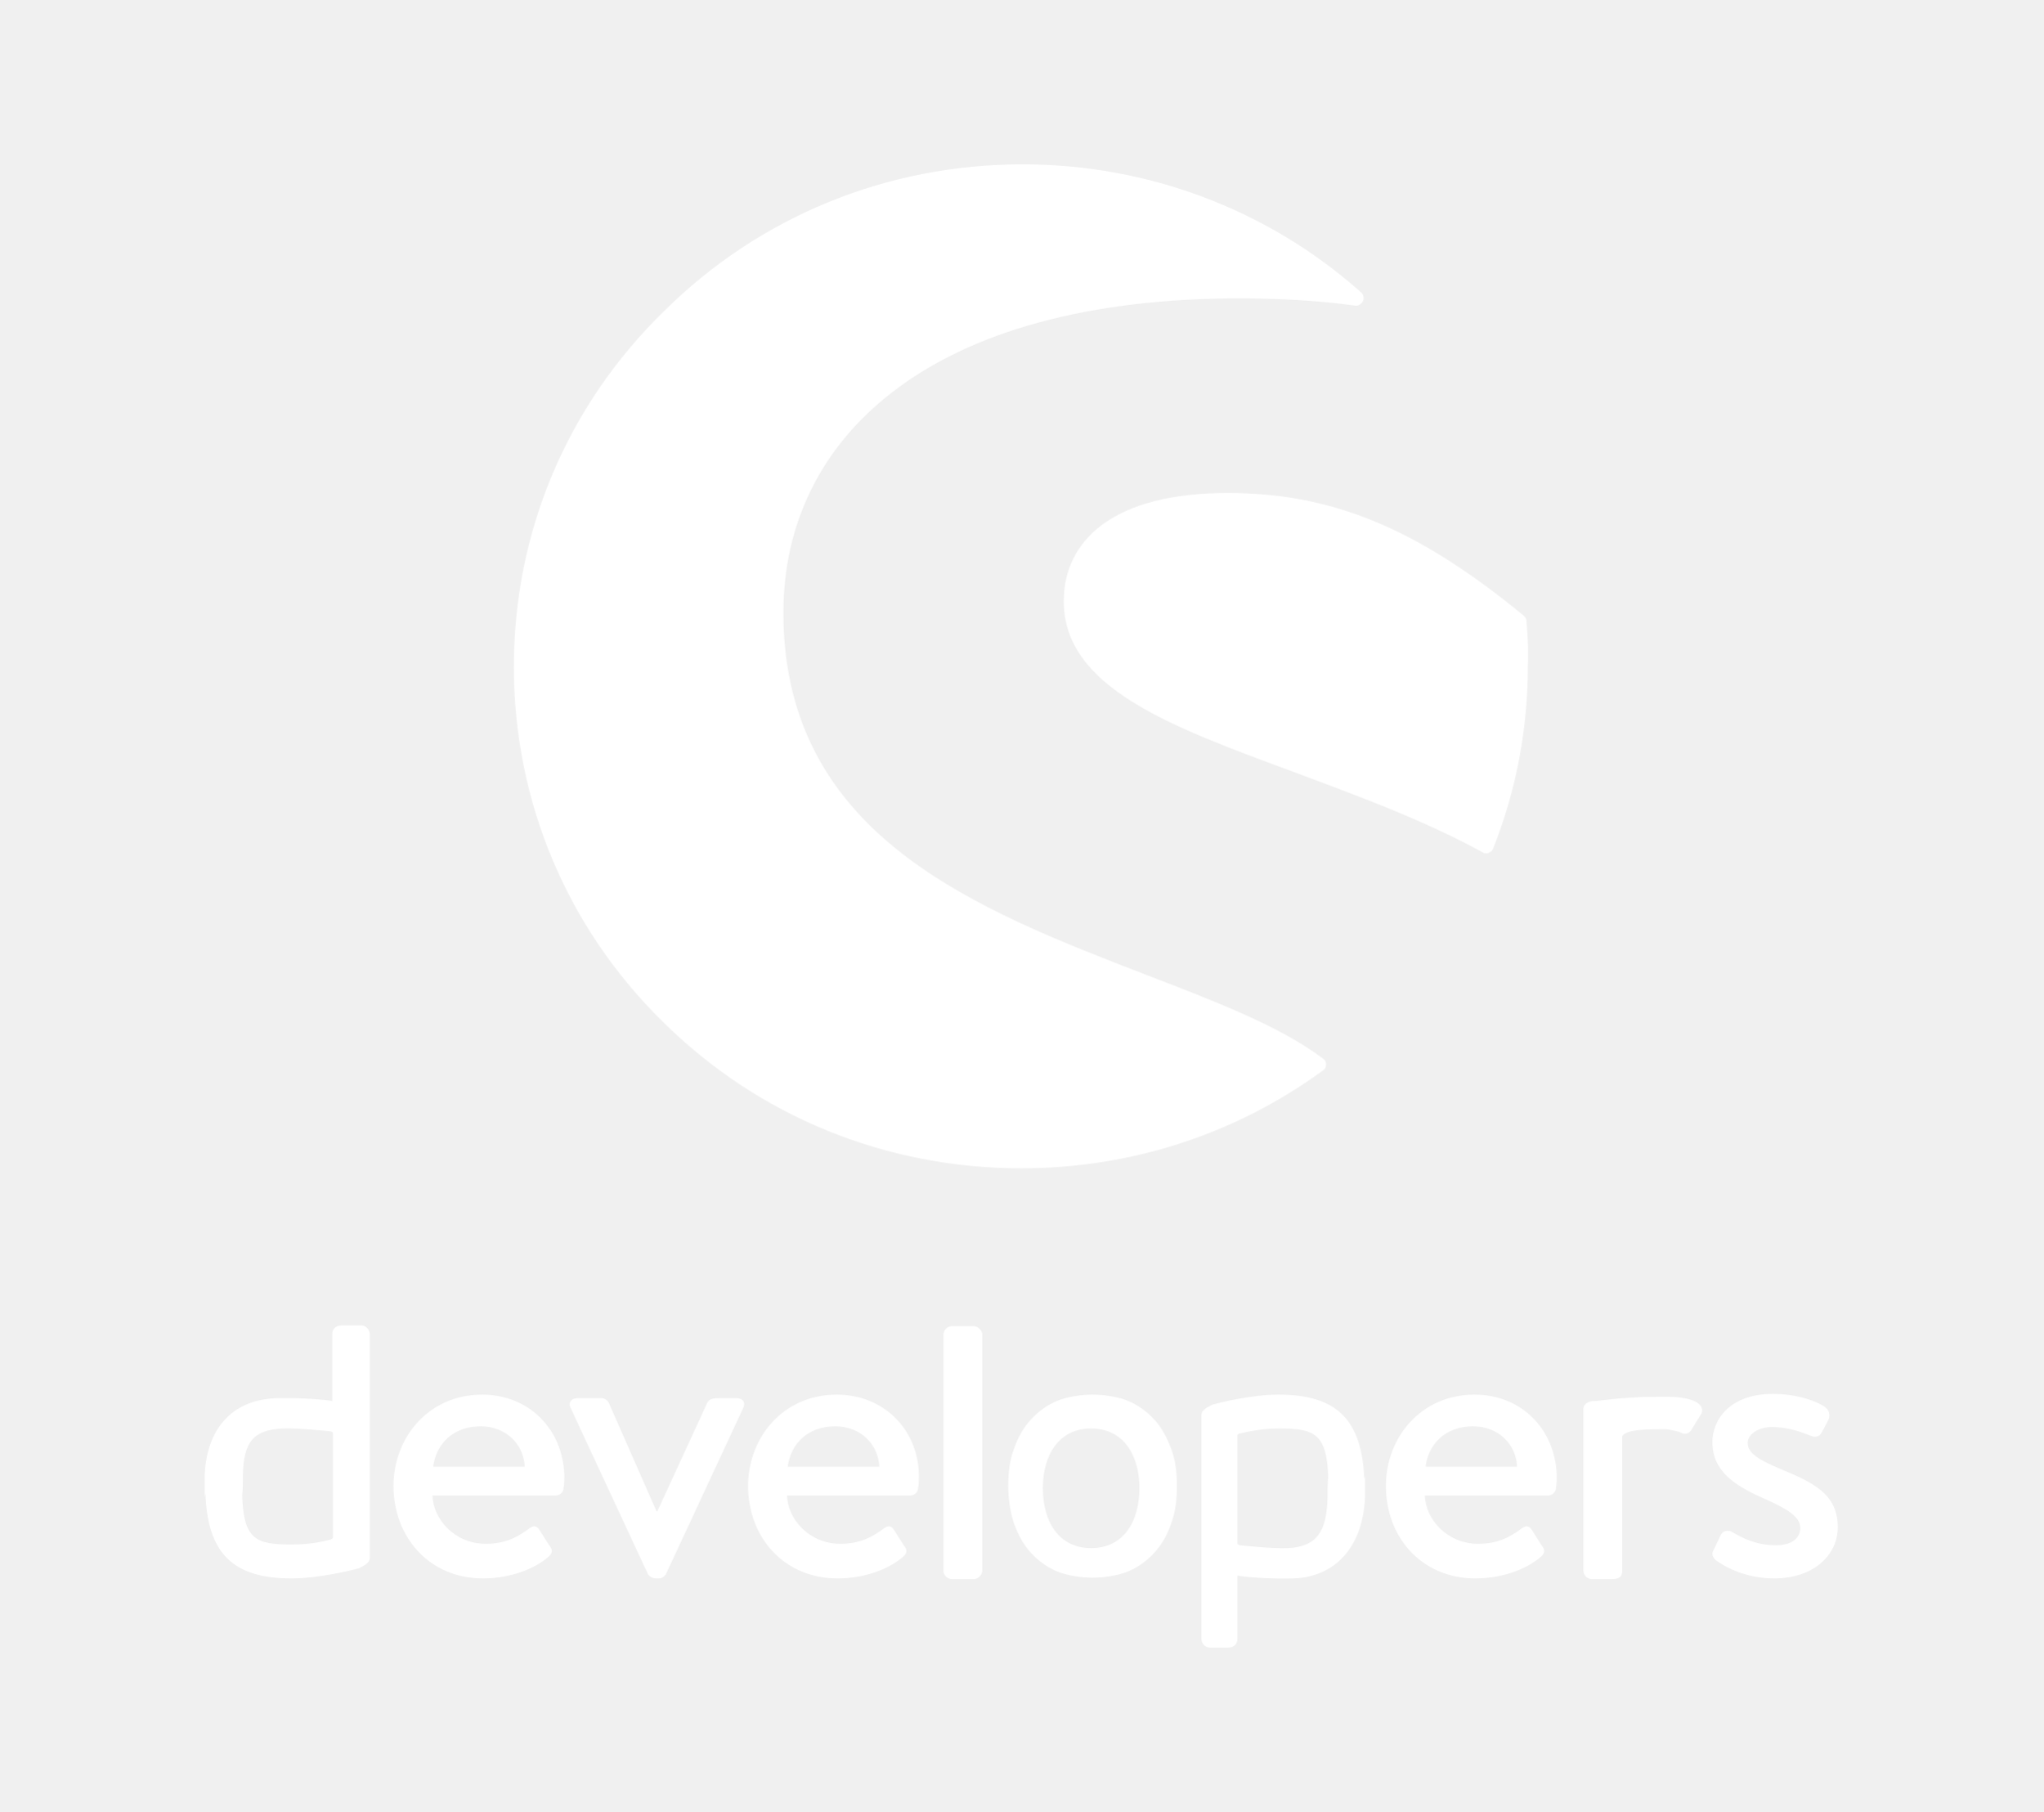
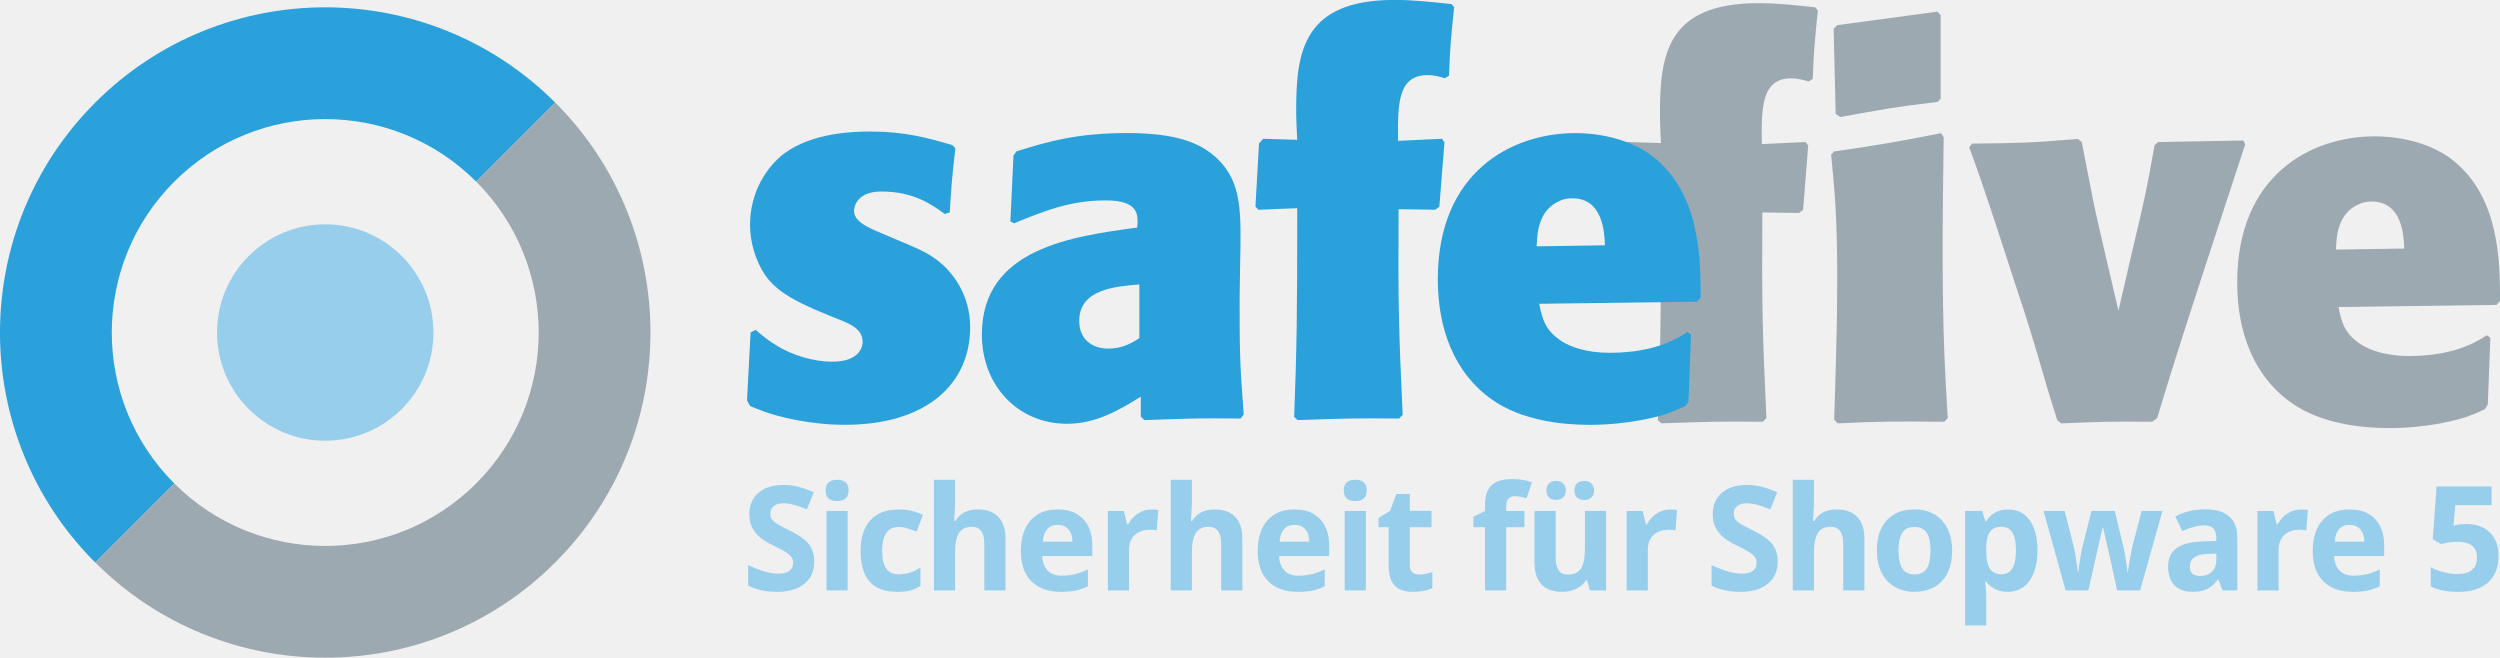
- <svg xmlns="http://www.w3.org/2000/svg" version="1.1" id="Ebene_1" x="0px" y="0px" viewBox="0 0 283.5 251.3" style="enable-background:new 0 0 283.5 251.3;" xml:space="preserve">
-   <style type="text/css">
- 	.st0{fill:#FFFFFF;}
- </style>
-   <g>
-     <g id="XMLID_237_">
-       <path id="XMLID_239_" class="st0" d="M183.6,146.9c-6.1-4.6-15.1-8-24.7-11.7c-11.4-4.4-24.2-9.3-33.9-16.9    c-11-8.6-16.3-19.5-16.3-33.3c0-12.3,5.2-22.9,15-30.5c11-8.6,27.6-13.1,48.2-13.1c5.7,0,11.1,0.3,16.1,1c0.4,0.1,0.9-0.2,1.1-0.6    c0.2-0.4,0.1-0.9-0.2-1.2c-12.9-11.5-29.6-17.8-47-17.8c-18.8,0-36.5,7.2-49.8,20.4C78.6,56.4,71.3,73.9,71.3,92.5    s7.3,36.1,20.6,49.2c13.3,13.2,31,20.4,49.8,20.4c15.2,0,29.7-4.7,41.9-13.6c0.3-0.2,0.4-0.5,0.4-0.8    C184,147.4,183.9,147.1,183.6,146.9z" />
-       <path id="XMLID_238_" class="st0" d="M211.8,86.1c0-0.3-0.2-0.5-0.4-0.7c-14.7-12.1-26.6-17-41-17c-7.7,0-13.6,1.5-17.6,4.5    c-3.4,2.6-5.2,6.2-5.2,10.5c0,12,14.8,17.4,31.9,23.7c8.8,3.3,17.9,6.6,26.3,11.2c0.1,0.1,0.3,0.1,0.5,0.1c0.1,0,0.2,0,0.3-0.1    c0.3-0.1,0.5-0.3,0.6-0.6c3.2-8.1,4.8-16.6,4.8-25.4C212.1,90.4,212,88.3,211.8,86.1z" />
-     </g>
-     <g id="XMLID_122_">
-       <path id="XMLID_235_" class="st0" d="M79.2,195.4c-0.4-0.7,0-1.4,0.9-1.4h3.3c0.6,0,0.9,0.3,1.1,0.7l6.6,15h0.1l6.9-15    c0.3-0.7,1-0.7,1.7-0.7h2.4c0.9,0,1.3,0.6,0.9,1.4l-10.7,23c-0.2,0.3-0.5,0.6-1,0.6H91c-0.5,0-0.9-0.3-1.1-0.6L79.2,195.4z" />
-       <path id="XMLID_233_" class="st0" d="M130.9,185.2c0-0.6,0.5-1.2,1.2-1.2h3c0.6,0,1.2,0.6,1.2,1.2v32.7c0,0.6-0.6,1.2-1.2,1.2h-3    c-0.6,0-1.2-0.5-1.2-1.2V185.2z" />
-       <path id="XMLID_230_" class="st0" d="M66.9,193.5c-7.4,0-12.3,5.9-12.3,12.7c0,7,4.9,12.8,12.4,12.8c4.1,0,7.4-1.5,9.1-3    c0.7-0.6,0.5-1.1,0.1-1.6l-1.4-2.2c-0.4-0.6-0.9-0.5-1.4-0.1c-1.5,1.1-3.2,2.1-6,2.1c-4.3,0-7.3-3.4-7.4-6.7h17.1    c0.5,0,1.1-0.4,1.1-1.1c0.1-0.4,0.1-1.3,0.1-1.7C78.1,198.2,73.3,193.5,66.9,193.5z M60.1,203.5c0.4-3.1,2.7-5.6,6.6-5.6    c3.6,0,6,2.6,6.1,5.6H60.1z" />
-       <path id="XMLID_227_" class="st0" d="M116.1,193.5c-7.4,0-12.3,5.9-12.3,12.7c0,7,4.9,12.8,12.4,12.8c4.1,0,7.4-1.5,9.1-3    c0.7-0.6,0.5-1.1,0.1-1.6l-1.4-2.2c-0.4-0.6-0.9-0.5-1.4-0.1c-1.5,1.1-3.2,2.1-6,2.1c-4.3,0-7.3-3.4-7.4-6.7h17.1    c0.5,0,1.1-0.4,1.1-1.1c0.1-0.4,0.1-1.3,0.1-1.7C127.4,198.2,122.5,193.5,116.1,193.5z M109.3,203.5c0.4-3.1,2.7-5.6,6.6-5.6    c3.6,0,6,2.6,6.1,5.6H109.3z" />
-       <path id="XMLID_224_" class="st0" d="M204.6,193.5c-7.4,0-12.3,5.9-12.3,12.7c0,7,4.9,12.8,12.4,12.8c4.1,0,7.4-1.5,9.1-3    c0.7-0.6,0.5-1.1,0.1-1.6l-1.4-2.2c-0.4-0.6-0.9-0.5-1.4-0.1c-1.5,1.1-3.2,2.1-6,2.1c-4.3,0-7.3-3.4-7.4-6.7h17.1    c0.5,0,1.1-0.4,1.1-1.1c0.1-0.4,0.1-1.3,0.1-1.7C215.8,198.2,211,193.5,204.6,193.5z M197.8,203.5c0.4-3.1,2.7-5.6,6.6-5.6    c3.6,0,6,2.6,6.1,5.6H197.8z" />
-       <path id="XMLID_223_" class="st0" d="M231.5,193.8c-0.1,0-0.3,0-0.4,0c-0.2,0-0.4,0-0.7,0c-1.3,0-2.5,0-3.7,0.1l0,0    c-2.2,0.1-3.5,0.3-4.5,0.4c0,0-0.6,0.1-1.3,0.1c-0.5,0.1-0.8,0.3-1,0.5c-0.1,0.2-0.2,0.3-0.2,0.6v0.1v0.5v1.8v4.9v15.1    c0,0.6,0.5,1.2,1.2,1.2h2.5c1,0,1.7-0.1,1.7-1.2v-15.1l0,0v-3.5c0-0.1,0.2-0.3,0.4-0.4c0.6-0.4,2.1-0.6,5-0.6c0.3,0,0.5,0,0.7,0    c0.7,0.1,1.7,0.3,2.1,0.5c0.5,0.3,1.2,0.1,1.5-0.6l1.3-2.1C236.7,194.4,233.8,193.8,231.5,193.8z" />
-       <path id="XMLID_181_" class="st0" d="M189.3,205.3c-0.3-8.3-3.8-11.8-11.9-11.8c-3.9,0-8.5,1.2-9.2,1.4c-0.8,0.4-1.5,0.8-1.5,1.4    v0.5v1.8v5.7v0.8v22.3c0,0.6,0.5,1.2,1.2,1.2h2.5c0.8,0,1.3-0.5,1.3-1.2v-8.8c0.8,0.2,4.6,0.5,7.8,0.4c5.7-0.2,9.6-4.3,9.9-11.2    c0-0.9,0-2.3,0-3.1L189.3,205.3z M184.2,207.8c-0.1,4.7-1.5,6.8-5.5,7c-2,0.1-6.7-0.4-6.7-0.4c-0.2-0.1-0.3-0.1-0.3-0.3v-9.5v-5.4    c0-0.1,0.1-0.3,0.3-0.3c0.6-0.1,2.6-0.7,5.5-0.7c4.9,0,6.6,0.7,6.8,6.8C184.2,205.7,184.2,206.9,184.2,207.8z" />
-       <path id="XMLID_178_" class="st0" d="M28.5,207.2c0.3,8.3,3.8,11.8,11.9,11.8c3.9,0,8.7-1.2,9.4-1.4c0.8-0.4,1.5-0.8,1.5-1.4    v-31.1c0-0.6-0.5-1.2-1.2-1.2h-2.7c-0.8,0-1.3,0.5-1.3,1.2v9.3c-0.8-0.2-4.6-0.5-7.8-0.4c-5.7,0.2-9.6,3.8-9.9,10.7    c0,0.9,0,2.3,0,3.1L28.5,207.2z M33.7,204.7c0.1-4.7,1.5-6.3,5.5-6.5c2-0.1,6.7,0.4,6.7,0.4c0.2,0.1,0.3,0.1,0.3,0.3v9v5.4    c0,0.1-0.1,0.2-0.3,0.3c-0.8,0.2-2.6,0.7-5.5,0.7c-4.9,0-6.6-0.7-6.8-6.8C33.7,206.7,33.7,205.6,33.7,204.7z" />
-       <g id="XMLID_176_">
-         <path id="XMLID_177_" class="st0" d="M247,203.8c-2.5-1.1-4.5-2-4.5-3.6c0-1.1,1.3-2.2,3.4-2.2c1.9,0,3.6,0.5,5.3,1.2     c0.5,0.2,1.2,0.3,1.6-0.5l0.9-1.7c0.3-0.6,0.1-1.4-0.5-1.8c-1.2-0.8-3.8-1.8-7.2-1.8c-6,0-8.4,3.6-8.4,6.7c0,4,3.1,6,6.9,7.7     c3.4,1.5,5.3,2.6,5.3,4.2c0,1.4-1.2,2.4-3.3,2.4c-2.9,0-4.7-1-6.1-1.8c-0.6-0.4-1.3-0.2-1.6,0.3l-1.1,2.3c-0.3,0.5,0.1,1,0.4,1.3     c1.4,1,4.2,2.5,8.1,2.5c5.5,0,8.8-3.3,8.8-7.1C255,207.3,251.6,205.7,247,203.8z" />
-       </g>
-       <path id="XMLID_123_" class="st0" d="M162.5,201c-0.6-1.6-1.3-2.9-2.3-4s-2.2-2-3.6-2.6c-1.4-0.6-3.4-0.9-5-0.9s-3.6,0.3-5,0.9    c-1.4,0.6-2.6,1.5-3.6,2.6s-1.8,2.5-2.3,4c-0.6,1.6-0.8,3.3-0.8,5.2s0.3,3.7,0.8,5.2c0.6,1.6,1.3,2.9,2.3,4s2.2,2,3.6,2.6    c1.4,0.6,3.4,0.9,5,0.9s3.6-0.3,5-0.9c1.4-0.6,2.6-1.5,3.6-2.6s1.8-2.5,2.3-4c0.6-1.6,0.8-3.3,0.8-5.2S163.1,202.6,162.5,201z     M151.4,214.8c-4.5,0-6.7-3.7-6.7-8.3s2.2-8.3,6.7-8.3s6.7,3.7,6.7,8.3C158.1,211.1,155.9,214.8,151.4,214.8z" />
-     </g>
+ <svg xmlns="http://www.w3.org/2000/svg" id="Ebene_2" viewBox="0 0 772.81 203.33">
+   <defs>
+     <style>.cls-1{fill:#97ceec;}.cls-2{fill:#9da9b1;}.cls-3{fill:#2aa1db;}</style>
+   </defs>
+   <g id="Ebene_1-2">
+     <path class="cls-3" d="m53.88,149.45c-25.77-25.77-25.77-67.55,0-93.31,25.77-25.77,67.55-25.77,93.31,0l24.43-24.43c-39.26-39.26-102.92-39.26-142.18,0-39.26,39.26-39.26,102.92,0,142.18l24.43-24.43Z" />
+     <path class="cls-2" d="m147.19,56.13c25.77,25.77,25.77,67.55,0,93.31-25.77,25.77-67.55,25.77-93.31,0l-24.43,24.43c39.26,39.26,102.92,39.26,142.18,0,39.26-39.26,39.26-102.92,0-142.18l-24.43,24.43Z" />
+     <circle class="cls-1" cx="100.54" cy="102.79" r="33.45" />
+     <path class="cls-2" d="m544.78,65.69c-.16,28.72,0,36.62,1.26,63.56l-1.1,1.13c-13.54-.16-17.01,0-31.34.48l-1.1-.97c.79-21.78.94-30.01.94-64.53l-11.97.48-.94-.97,1.1-19.52,1.26-1.45,10.55.32c-.16-3.07-.31-6.13-.31-9.2,0-18.07,2.2-34.04,30.39-34.04,5.98,0,11.81.65,17.64,1.29l.79.97c-.94,9.2-1.26,12.1-1.58,21.13l-1.26.81c-1.73-.48-3.46-.97-5.35-.97-9.29,0-9.29,9.2-9.13,20.33l13.54-.65.79,1.13-1.58,19.84-1.26.97-11.34-.16Z" />
+     <path class="cls-2" d="m601,130.39c-14.96-.16-19.21-.16-32.92.48l-1.1-1.13c.47-14.52.95-29.04.95-43.72,0-19.04-.79-27.1-1.89-38.24l.94-.97c14.33-2.1,18.27-2.74,33.07-5.65l.79,1.29c-.16,11.94-.32,23.88-.32,35.82,0,25.17.79,37.91,1.58,50.98l-1.1,1.13Zm-1.1-99.86l-.95.97c-13.54,1.61-16.69,2.26-30.08,4.68l-1.42-.97-.63-26.3,1.1-1.13,31.02-4.19.95,1.13v25.81Z" />
+     <path class="cls-2" d="m643.52,43.91l3.78,19.36c2.36,10.81,5.04,21.78,7.56,32.75,1.58-6.78,3.15-13.55,4.72-20.33,3.31-13.88,3.94-16.78,6.46-30.81l1.1-.97,26.3-.48.63,1.13c-18.74,57.11-20.79,63.4-27.25,84.7l-1.57,1.13c-12.44-.16-16.06,0-28.03.48l-1.26-.97c-1.42-4.52-2.83-8.87-4.09-13.39-4.09-13.87-4.57-15.65-9.45-30.33-4.41-13.55-9.29-28.88-13.7-40.66l.95-1.13c14.17-.16,17.48-.16,32.6-1.45l1.26.97Z" />
+     <path class="cls-2" d="m722.89,94.89c.95,4.84,1.89,8.39,7.25,11.78,2.36,1.45,7.24,3.39,14.49,3.39,8.5,0,17.01-1.61,24.1-6.45l1.1.81-.79,20.65-.94,1.45c-1.73.81-3.62,1.61-5.35,2.26-2.83.97-12.13,3.55-24.25,3.55-8.35,0-20.95-1.29-30.08-7.74-11.97-8.39-16.85-22.26-16.85-37.27,0-33.07,22.68-45.17,42.52-45.17,8.03,0,17.64,2.1,24.41,7.58,14.17,11.46,14.33,31.3,14.33,43.24l-1.1,1.29-48.82.65Zm20.32-18.07c-.16-4.03-.63-14.52-10.08-14.52-.79,0-2.21,0-3.94.81-6.61,2.9-6.93,10-7.09,14.04l21.1-.32Z" />
+     <path class="cls-3" d="m281.63,75.99c2.68,1.13,5.67,2.42,8.98,5.16,4.1,3.39,9.29,10.16,9.29,20,0,17.58-13.54,30.17-38.74,30.17-11.34,0-21.42-2.74-25.2-4.19-1.42-.48-2.83-1.13-4.09-1.61l-.95-1.77,1.1-20.97,1.57-.81c1.89,1.61,3.78,3.23,5.98,4.52,5.2,3.39,12.13,5.32,17.64,5.32,9.29,0,9.45-5.49,9.45-6.13,0-4.03-3.94-5.65-8.19-7.26l-6.61-2.74c-4.57-2.1-10.55-4.68-14.49-9.52-2.52-3.07-5.51-9.36-5.51-16.78,0-9.84,5.04-17.75,10.55-21.94,8.82-6.45,21.26-6.78,26.62-6.78,10.71,0,17.64,1.94,25.36,4.19l.94.97c-1.1,9.52-1.26,11.94-1.73,19.84l-1.57.48c-3.78-2.74-9.45-6.94-19.53-6.94-8.5,0-8.5,5.81-8.5,5.97,0,2.58,2.52,4.36,6.62,6.13l11.02,4.68Z" />
+     <path class="cls-3" d="m352.66,122.61c-6.77,4.2-13.86,8.39-22.84,8.39-14.96,0-26.3-11.62-26.3-27.59,0-26.62,27.88-30.33,48.03-33.07.32-4.03.47-8.39-9.76-8.39-11.02,0-18.9,3.23-28.35,7.1l-1.1-.65.95-20.33.94-1.29c9.29-2.9,18.43-5.65,34.17-5.65s22.83,3.23,27.72,7.74c7.88,7.42,7.56,16.78,7.24,32.59l-.16,10.33c0,16.29,0,20.01,1.26,36.3l-.95,1.29c-12.6-.16-15.75,0-29.77.48l-1.1-1.13v-6.13Zm-.47-34.69c-7.4.64-18.58,1.45-18.58,11.29,0,5.49,3.78,8.55,8.98,8.55,4.25,0,7.09-1.61,9.61-3.23v-16.62Z" />
+     <path class="cls-3" d="m432.34,64.69c-.16,28.72,0,36.62,1.26,63.56l-1.1,1.13c-13.54-.16-17.01,0-31.34.48l-1.1-.97c.79-21.78.95-30.01.95-64.53l-11.97.48-.95-.97,1.1-19.52,1.26-1.45,10.55.32c-.16-3.07-.32-6.13-.32-9.2,0-18.07,2.2-34.04,30.4-34.04,5.98,0,11.81.65,17.64,1.29l.79.97c-.95,9.2-1.26,12.1-1.58,21.13l-1.26.81c-1.73-.48-3.46-.97-5.35-.97-9.29,0-9.29,9.2-9.13,20.33l13.54-.65.79,1.13-1.58,19.84-1.26.97-11.34-.16Z" />
+     <path class="cls-3" d="m475.81,93.89c.95,4.84,1.89,8.39,7.24,11.78,2.36,1.45,7.24,3.39,14.49,3.39,8.51,0,17.01-1.61,24.1-6.45l1.1.81-.79,20.65-.95,1.45c-1.73.81-3.62,1.61-5.36,2.26-2.83.97-12.13,3.55-24.25,3.55-8.35,0-20.95-1.29-30.08-7.74-11.97-8.39-16.85-22.26-16.85-37.27,0-33.07,22.68-45.17,42.52-45.17,8.03,0,17.64,2.1,24.41,7.58,14.17,11.46,14.33,31.3,14.33,43.24l-1.1,1.29-48.82.65Zm20.32-18.07c-.16-4.03-.63-14.52-10.08-14.52-.79,0-2.21,0-3.94.81-6.61,2.9-6.93,10-7.09,14.04l21.1-.32Z" />
+     <path class="cls-1" d="m251.72,173.59c0,2.9-1.02,5.19-3.06,6.86-2.04,1.67-4.87,2.51-8.51,2.51-3.35,0-6.31-.64-8.88-1.93v-6.33c2.12.97,3.91,1.65,5.37,2.04,1.47.4,2.81.59,4.02.59,1.46,0,2.58-.29,3.36-.86.78-.57,1.17-1.42,1.17-2.55,0-.63-.17-1.19-.52-1.68-.34-.49-.85-.96-1.51-1.42-.67-.45-2.02-1.18-4.07-2.18-1.92-.92-3.35-1.81-4.31-2.66s-1.72-1.84-2.3-2.97-.86-2.45-.86-3.96c0-2.84.94-5.08,2.82-6.7,1.88-1.63,4.48-2.44,7.8-2.44,1.63,0,3.19.2,4.67.59s3.03.95,4.65,1.67l-2.15,5.3c-1.67-.7-3.06-1.19-4.15-1.47-1.09-.28-2.17-.42-3.23-.42-1.26,0-2.22.3-2.9.9-.67.6-1.01,1.38-1.01,2.35,0,.6.14,1.12.41,1.57.27.45.7.88,1.3,1.3.59.42,2,1.17,4.22,2.25,2.93,1.44,4.94,2.88,6.03,4.32,1.09,1.44,1.63,3.21,1.63,5.31Z" />
+     <path class="cls-1" d="m255.21,151.59c0-2.18,1.19-3.28,3.56-3.28s3.56,1.09,3.56,3.28c0,1.04-.3,1.85-.89,2.43-.59.58-1.48.87-2.67.87-2.38,0-3.56-1.1-3.56-3.3Zm6.82,30.92h-6.54v-24.57h6.54v24.57Z" />
+     <path class="cls-1" d="m277.23,182.95c-7.47,0-11.2-4.2-11.2-12.59,0-4.18,1.02-7.37,3.05-9.57,2.03-2.21,4.94-3.31,8.73-3.31,2.77,0,5.26.56,7.47,1.67l-1.93,5.19c-1.03-.42-1.99-.77-2.88-1.04-.89-.27-1.77-.41-2.66-.41-3.4,0-5.11,2.48-5.11,7.43s1.7,7.21,5.11,7.21c1.26,0,2.42-.17,3.5-.52,1.07-.34,2.15-.88,3.22-1.62v5.74c-1.06.69-2.13,1.17-3.21,1.43-1.08.26-2.44.4-4.09.4Z" />
+     <path class="cls-1" d="m310.82,182.51h-6.54v-14.35c0-3.55-1.29-5.32-3.86-5.32-1.83,0-3.15.64-3.97,1.91-.82,1.27-1.22,3.34-1.22,6.2v11.56h-6.54v-34.2h6.54v6.97c0,.54-.05,1.82-.15,3.82l-.15,1.98h.34c1.46-2.4,3.78-3.6,6.95-3.6,2.82,0,4.96.78,6.42,2.33s2.19,3.78,2.19,6.68v16.02Z" />
+     <path class="cls-1" d="m327.88,182.95c-3.86,0-6.88-1.09-9.05-3.28-2.17-2.18-3.26-5.27-3.26-9.27s1-7.3,3.01-9.55c2.01-2.25,4.79-3.37,8.33-3.37s6.03.99,7.92,2.97c1.89,1.98,2.83,4.71,2.83,8.2v3.25h-15.47c.07,1.91.62,3.39,1.65,4.46,1.03,1.07,2.47,1.6,4.33,1.6,1.45,0,2.81-.15,4.1-.46,1.29-.31,2.63-.8,4.03-1.47v5.19c-1.14.59-2.37,1.02-3.67,1.31s-2.89.43-4.76.43Zm-.92-20.7c-1.39,0-2.47.45-3.26,1.35-.79.9-1.24,2.18-1.35,3.84h9.18c-.03-1.66-.45-2.93-1.27-3.84-.81-.9-1.92-1.35-3.3-1.35Z" />
+     <path class="cls-1" d="m355.85,157.48c.89,0,1.62.07,2.21.2l-.49,6.29c-.53-.15-1.17-.22-1.93-.22-2.09,0-3.72.55-4.88,1.65-1.17,1.1-1.75,2.64-1.75,4.62v12.51h-6.54v-24.57h4.96l.97,4.13h.32c.74-1.38,1.75-2.49,3.01-3.33,1.27-.84,2.64-1.26,4.13-1.26Z" />
+     <path class="cls-1" d="m384.03,182.51h-6.54v-14.35c0-3.55-1.29-5.32-3.86-5.32-1.83,0-3.15.64-3.97,1.91-.82,1.27-1.22,3.34-1.22,6.2v11.56h-6.54v-34.2h6.54v6.97c0,.54-.05,1.82-.15,3.82l-.15,1.98h.34c1.46-2.4,3.78-3.6,6.95-3.6,2.82,0,4.96.78,6.42,2.33s2.19,3.78,2.19,6.68v16.02Z" />
+     <path class="cls-1" d="m401.09,182.95c-3.86,0-6.88-1.09-9.05-3.28-2.17-2.18-3.26-5.27-3.26-9.27s1-7.3,3.01-9.55c2.01-2.25,4.79-3.37,8.33-3.37s6.03.99,7.92,2.97c1.89,1.98,2.83,4.71,2.83,8.2v3.25h-15.47c.07,1.91.62,3.39,1.65,4.46,1.03,1.07,2.47,1.6,4.33,1.6,1.45,0,2.81-.15,4.1-.46,1.29-.31,2.63-.8,4.03-1.47v5.19c-1.14.59-2.37,1.02-3.67,1.31s-2.89.43-4.76.43Zm-.92-20.7c-1.39,0-2.47.45-3.26,1.35-.79.9-1.24,2.18-1.35,3.84h9.18c-.03-1.66-.45-2.93-1.27-3.84-.81-.9-1.92-1.35-3.3-1.35Z" />
+     <path class="cls-1" d="m415.39,151.59c0-2.18,1.19-3.28,3.56-3.28s3.56,1.09,3.56,3.28c0,1.04-.3,1.85-.89,2.43-.59.58-1.48.87-2.67.87-2.37,0-3.56-1.1-3.56-3.3Zm6.82,30.92h-6.54v-24.57h6.54v24.57Z" />
+     <path class="cls-1" d="m438.66,177.61c1.14,0,2.52-.26,4.12-.77v4.99c-1.63.75-3.63,1.12-6.01,1.12-2.62,0-4.52-.68-5.72-2.03s-1.79-3.39-1.79-6.1v-11.85h-3.13v-2.84l3.6-2.24,1.89-5.19h4.18v5.23h6.71v5.03h-6.71v11.85c0,.95.26,1.66.78,2.11.52.45,1.21.68,2.07.68Z" />
+     <path class="cls-1" d="m471.25,162.97h-5.66v19.54h-6.54v-19.54h-3.6v-3.23l3.6-1.8v-1.8c0-2.8.67-4.84,2.02-6.13,1.34-1.29,3.5-1.93,6.46-1.93,2.26,0,4.27.34,6.03,1.03l-1.67,4.92c-1.32-.42-2.53-.64-3.65-.64-.93,0-1.6.28-2.02.85-.41.56-.62,1.29-.62,2.16v1.54h5.66v5.03Z" />
+     <path class="cls-1" d="m491.47,182.51l-.88-3.14h-.34c-.7,1.14-1.7,2.03-2.98,2.65-1.29.62-2.75.93-4.4.93-2.82,0-4.94-.77-6.37-2.32-1.43-1.54-2.15-3.77-2.15-6.67v-16.02h6.54v14.35c0,1.77.31,3.1.92,3.99.61.89,1.59,1.33,2.94,1.33,1.83,0,3.15-.63,3.97-1.88.82-1.25,1.22-3.33,1.22-6.23v-11.56h6.54v24.57h-5.02Zm-13.43-30.88c0-.95.27-1.69.8-2.2s1.26-.77,2.18-.77,1.68.27,2.22.81c.54.54.8,1.26.8,2.15s-.27,1.59-.82,2.12c-.54.54-1.28.8-2.21.8s-1.64-.26-2.18-.77c-.54-.51-.8-1.23-.8-2.15Zm8.65,0c0-1.03.29-1.78.87-2.25.58-.48,1.3-.71,2.16-.71.93,0,1.67.26,2.22.79.55.53.83,1.25.83,2.18s-.28,1.6-.84,2.13c-.56.53-1.29.79-2.21.79-.86,0-1.58-.24-2.16-.71-.58-.48-.87-1.21-.87-2.21Z" />
+     <path class="cls-1" d="m516.21,157.48c.89,0,1.62.07,2.21.2l-.49,6.29c-.53-.15-1.17-.22-1.93-.22-2.09,0-3.72.55-4.88,1.65-1.17,1.1-1.75,2.64-1.75,4.62v12.51h-6.54v-24.57h4.96l.97,4.13h.32c.74-1.38,1.75-2.49,3.01-3.33,1.27-.84,2.64-1.26,4.13-1.26Z" />
+     <path class="cls-1" d="m549.53,173.59c0,2.9-1.02,5.19-3.06,6.86-2.04,1.67-4.87,2.51-8.51,2.51-3.35,0-6.31-.64-8.88-1.93v-6.33c2.12.97,3.91,1.65,5.38,2.04,1.47.4,2.81.59,4.02.59,1.46,0,2.58-.29,3.36-.86.78-.57,1.17-1.42,1.17-2.55,0-.63-.17-1.19-.52-1.68-.34-.49-.85-.96-1.51-1.42-.67-.45-2.02-1.18-4.07-2.18-1.92-.92-3.35-1.81-4.31-2.66s-1.72-1.84-2.3-2.97-.86-2.45-.86-3.96c0-2.84.94-5.08,2.82-6.7,1.88-1.63,4.48-2.44,7.8-2.44,1.63,0,3.19.2,4.67.59s3.03.95,4.65,1.67l-2.15,5.3c-1.67-.7-3.06-1.19-4.15-1.47-1.09-.28-2.17-.42-3.23-.42-1.26,0-2.22.3-2.9.9-.67.6-1.01,1.38-1.01,2.35,0,.6.14,1.12.41,1.57s.7.88,1.3,1.3c.59.42,2,1.17,4.22,2.25,2.93,1.44,4.94,2.88,6.03,4.32s1.63,3.21,1.63,5.31Z" />
+     <path class="cls-1" d="m576.32,182.51h-6.54v-14.35c0-3.55-1.29-5.32-3.86-5.32-1.83,0-3.15.64-3.97,1.91-.81,1.27-1.22,3.34-1.22,6.2v11.56h-6.54v-34.2h6.54v6.97c0,.54-.05,1.82-.15,3.82l-.15,1.98h.34c1.46-2.4,3.78-3.6,6.95-3.6,2.82,0,4.96.78,6.42,2.33s2.19,3.78,2.19,6.68v16.02Z" />
+     <path class="cls-1" d="m603.45,170.18c0,4-1.03,7.13-3.09,9.38-2.06,2.26-4.93,3.38-8.6,3.38-2.3,0-4.33-.52-6.09-1.55-1.76-1.03-3.11-2.52-4.06-4.45-.94-1.93-1.42-4.19-1.42-6.77,0-4.01,1.02-7.14,3.07-9.36,2.04-2.23,4.92-3.34,8.62-3.34,2.3,0,4.33.51,6.09,1.54,1.76,1.03,3.11,2.5,4.06,4.42.94,1.92,1.42,4.17,1.42,6.75Zm-16.58,0c0,2.43.39,4.27,1.17,5.52s2.05,1.87,3.81,1.87,3-.62,3.77-1.86c.76-1.24,1.15-3.08,1.15-5.53s-.39-4.26-1.16-5.47-2.04-1.82-3.8-1.82-3,.6-3.78,1.81c-.77,1.21-1.16,3.04-1.16,5.48Z" />
+     <path class="cls-1" d="m620.62,182.95c-2.82,0-5.03-1.05-6.63-3.14h-.34c.23,2.05.34,3.24.34,3.56v9.96h-6.54v-35.39h5.32l.92,3.19h.3c1.53-2.43,3.8-3.65,6.8-3.65,2.83,0,5.05,1.12,6.65,3.36,1.6,2.24,2.4,5.36,2.4,9.34,0,2.62-.38,4.9-1.13,6.83-.75,1.93-1.82,3.41-3.21,4.42-1.39,1.01-3.02,1.52-4.89,1.52Zm-1.93-20.11c-1.62,0-2.8.51-3.54,1.53-.74,1.02-1.13,2.7-1.16,5.04v.73c0,2.64.38,4.53,1.15,5.67.77,1.14,1.98,1.71,3.64,1.71,2.93,0,4.4-2.48,4.4-7.43,0-2.42-.36-4.23-1.08-5.44-.72-1.21-1.86-1.81-3.4-1.81Z" />
+     <path class="cls-1" d="m654.44,182.51l-1.85-8.59-2.49-10.86h-.15l-4.38,19.45h-7.04l-6.82-24.57h6.52l2.77,10.88c.44,1.95.89,4.64,1.35,8.07h.13c.06-1.11.31-2.88.75-5.3l.34-1.87,2.96-11.78h7.21l2.81,11.78c.06.32.15.8.27,1.43.12.63.24,1.3.35,2.01.11.71.22,1.41.31,2.09.09.68.15,1.23.16,1.64h.13c.13-1.05.36-2.5.69-4.34s.56-3.08.71-3.73l2.88-10.88h6.42l-6.91,24.57h-7.12Z" />
+     <path class="cls-1" d="m687.04,182.51l-1.27-3.34h-.17c-1.1,1.42-2.24,2.41-3.4,2.96-1.17.55-2.69.82-4.56.82-2.3,0-4.12-.67-5.44-2.02-1.32-1.35-1.99-3.27-1.99-5.76s.89-4.53,2.67-5.77c1.78-1.24,4.47-1.92,8.06-2.05l4.16-.13v-1.08c0-2.49-1.25-3.74-3.73-3.74-1.92,0-4.17.59-6.76,1.78l-2.17-4.53c2.76-1.48,5.82-2.22,9.18-2.22s5.69.72,7.4,2.15c1.72,1.44,2.58,3.62,2.58,6.55v16.37h-4.57Zm-1.93-11.38l-2.53.09c-1.9.06-3.32.41-4.25,1.05s-1.39,1.63-1.39,2.95c0,1.89,1.06,2.83,3.18,2.83,1.52,0,2.73-.45,3.64-1.34.91-.89,1.36-2.08,1.36-3.56v-2.02Z" />
+     <path class="cls-1" d="m711.21,157.48c.89,0,1.62.07,2.21.2l-.49,6.29c-.53-.15-1.17-.22-1.93-.22-2.09,0-3.72.55-4.88,1.65-1.17,1.1-1.75,2.64-1.75,4.62v12.51h-6.54v-24.57h4.96l.97,4.13h.32c.74-1.38,1.75-2.49,3.01-3.33,1.27-.84,2.64-1.26,4.13-1.26Z" />
+     <path class="cls-1" d="m727.23,182.95c-3.86,0-6.88-1.09-9.05-3.28-2.17-2.18-3.26-5.27-3.26-9.27s1-7.3,3.01-9.55,4.79-3.37,8.33-3.37,6.03.99,7.92,2.97c1.89,1.98,2.83,4.71,2.83,8.2v3.25h-15.47c.07,1.91.62,3.39,1.65,4.46,1.03,1.07,2.47,1.6,4.33,1.6,1.44,0,2.81-.15,4.1-.46s2.63-.8,4.03-1.47v5.19c-1.14.59-2.37,1.02-3.67,1.31s-2.89.43-4.76.43Zm-.92-20.7c-1.39,0-2.47.45-3.26,1.35-.79.9-1.24,2.18-1.35,3.84h9.18c-.03-1.66-.45-2.93-1.27-3.84s-1.92-1.35-3.3-1.35Z" />
+     <path class="cls-1" d="m762.43,161.99c3.03,0,5.45.87,7.24,2.62,1.79,1.74,2.69,4.13,2.69,7.17,0,3.59-1.08,6.35-3.24,8.29-2.16,1.93-5.25,2.9-9.27,2.9-3.49,0-6.31-.58-8.45-1.74v-5.87c1.13.62,2.45,1.12,3.95,1.5,1.5.39,2.93.58,4.27.58,4.05,0,6.07-1.7,6.07-5.1s-2.1-4.86-6.29-4.86c-.76,0-1.6.08-2.51.23-.92.15-1.66.32-2.23.49l-2.64-1.45,1.18-16.37h17.01v5.76h-11.2l-.58,6.31.75-.15c.87-.21,1.95-.31,3.24-.31Z" />
  </g>
</svg>
